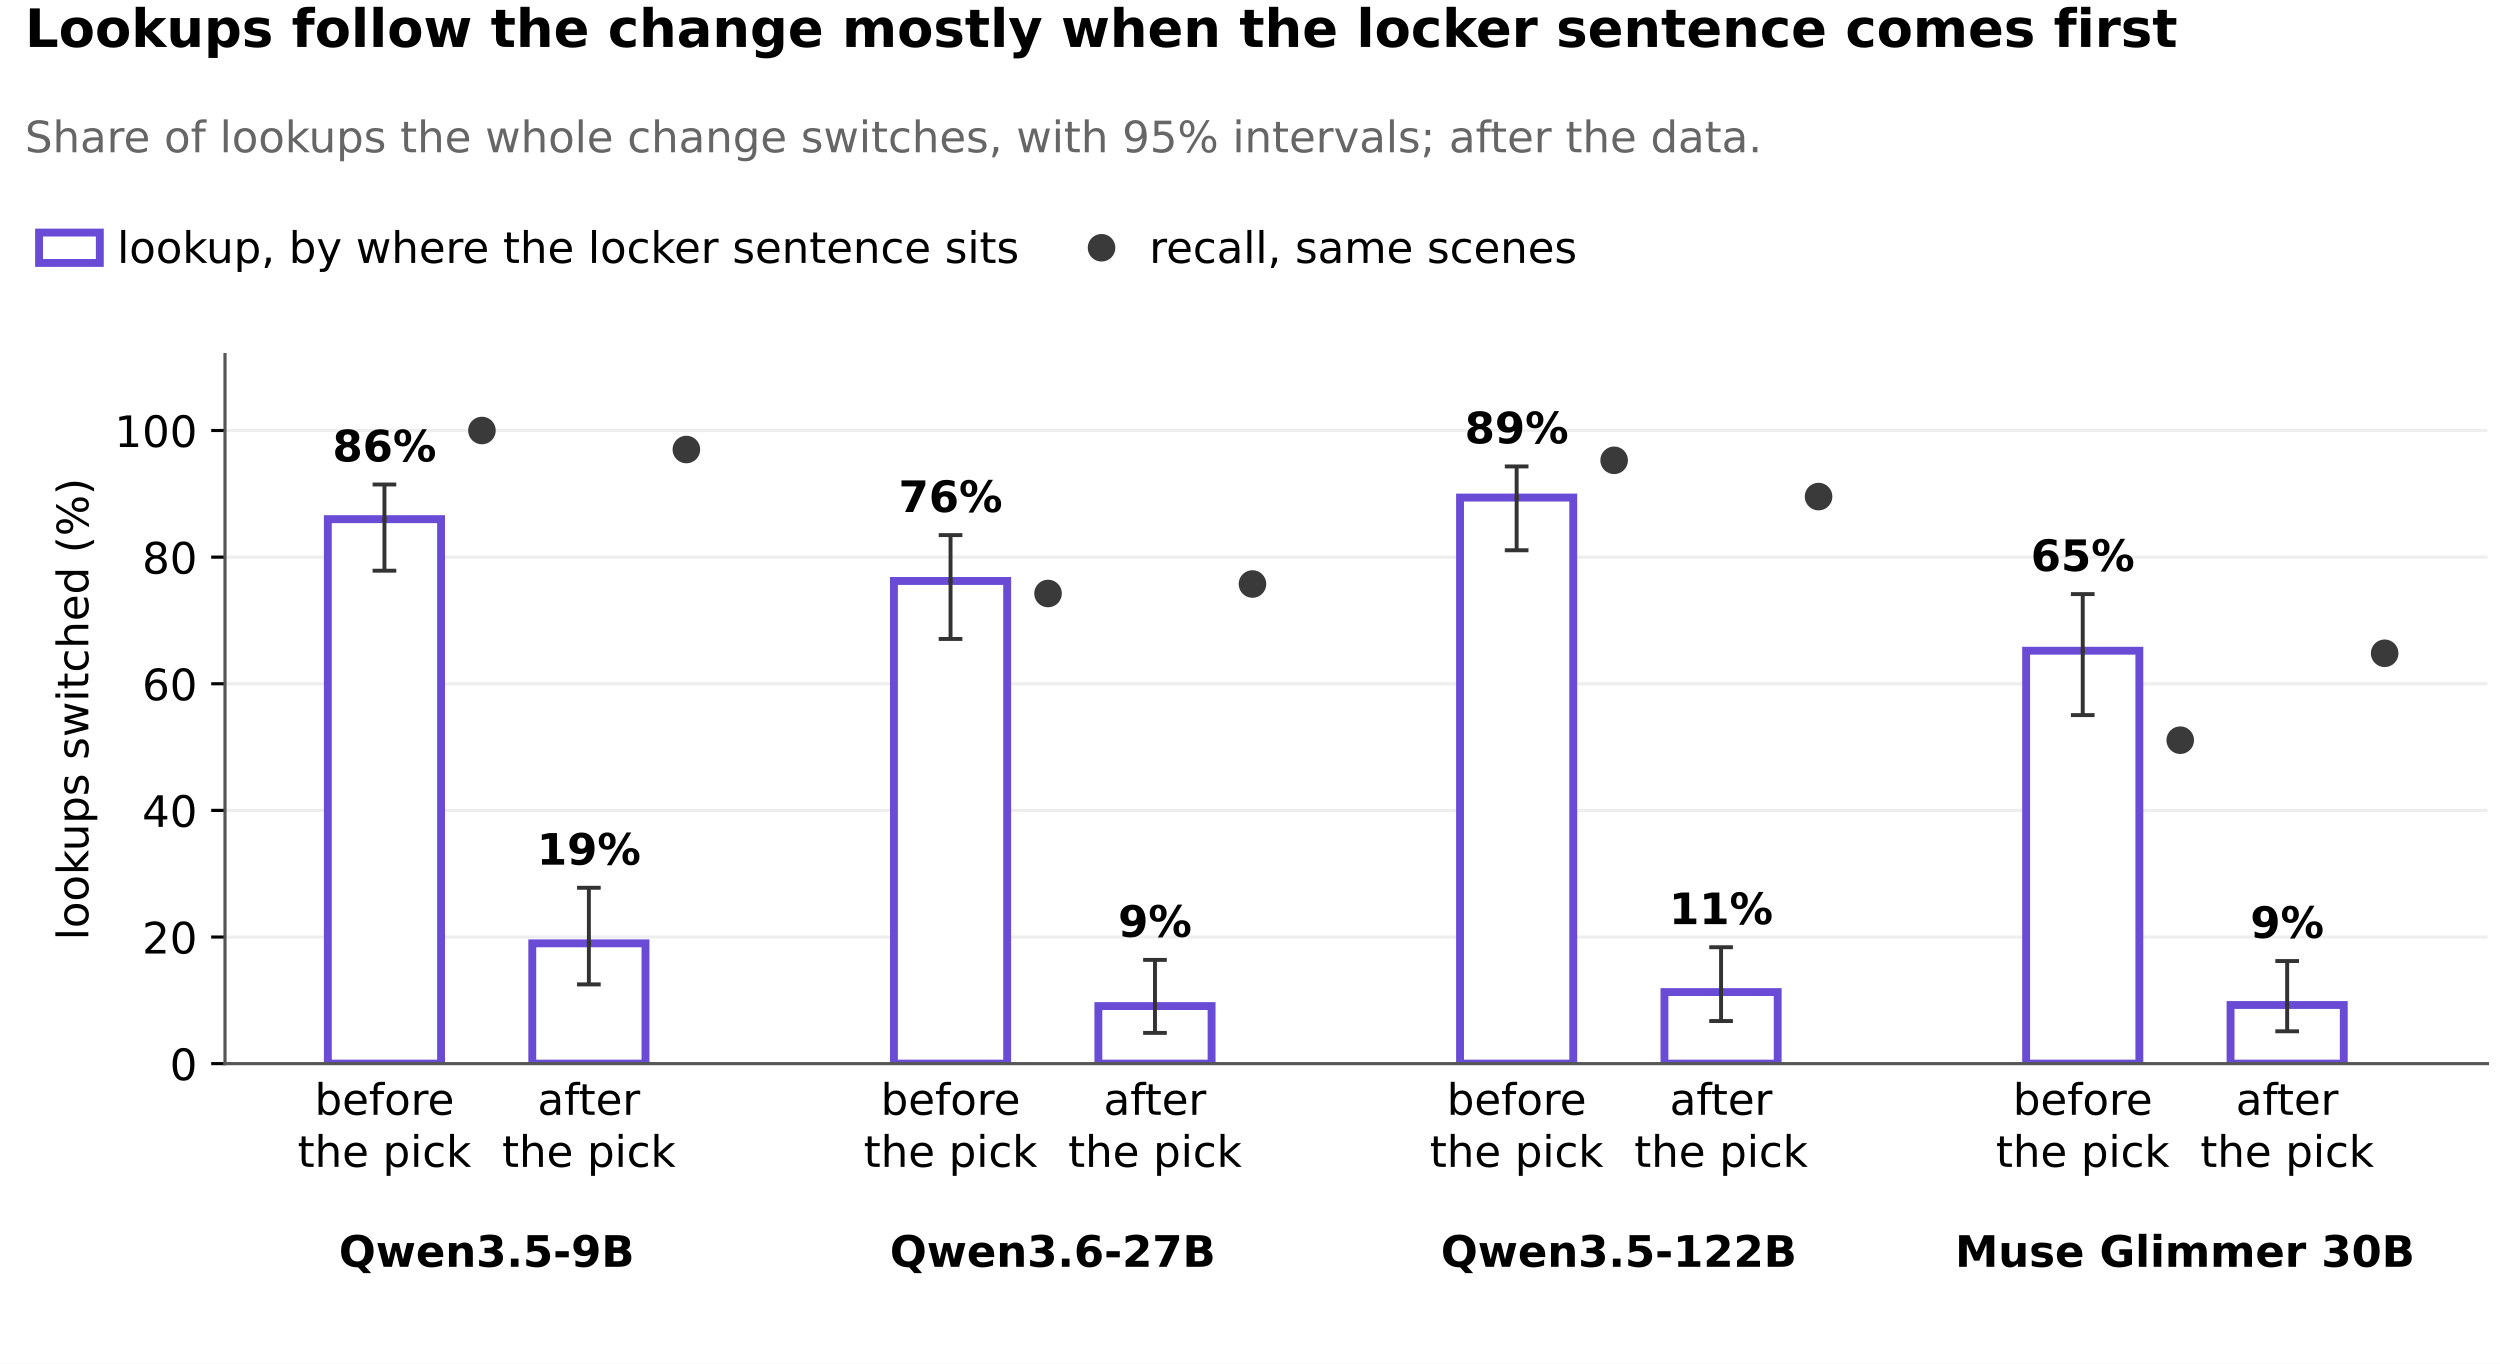
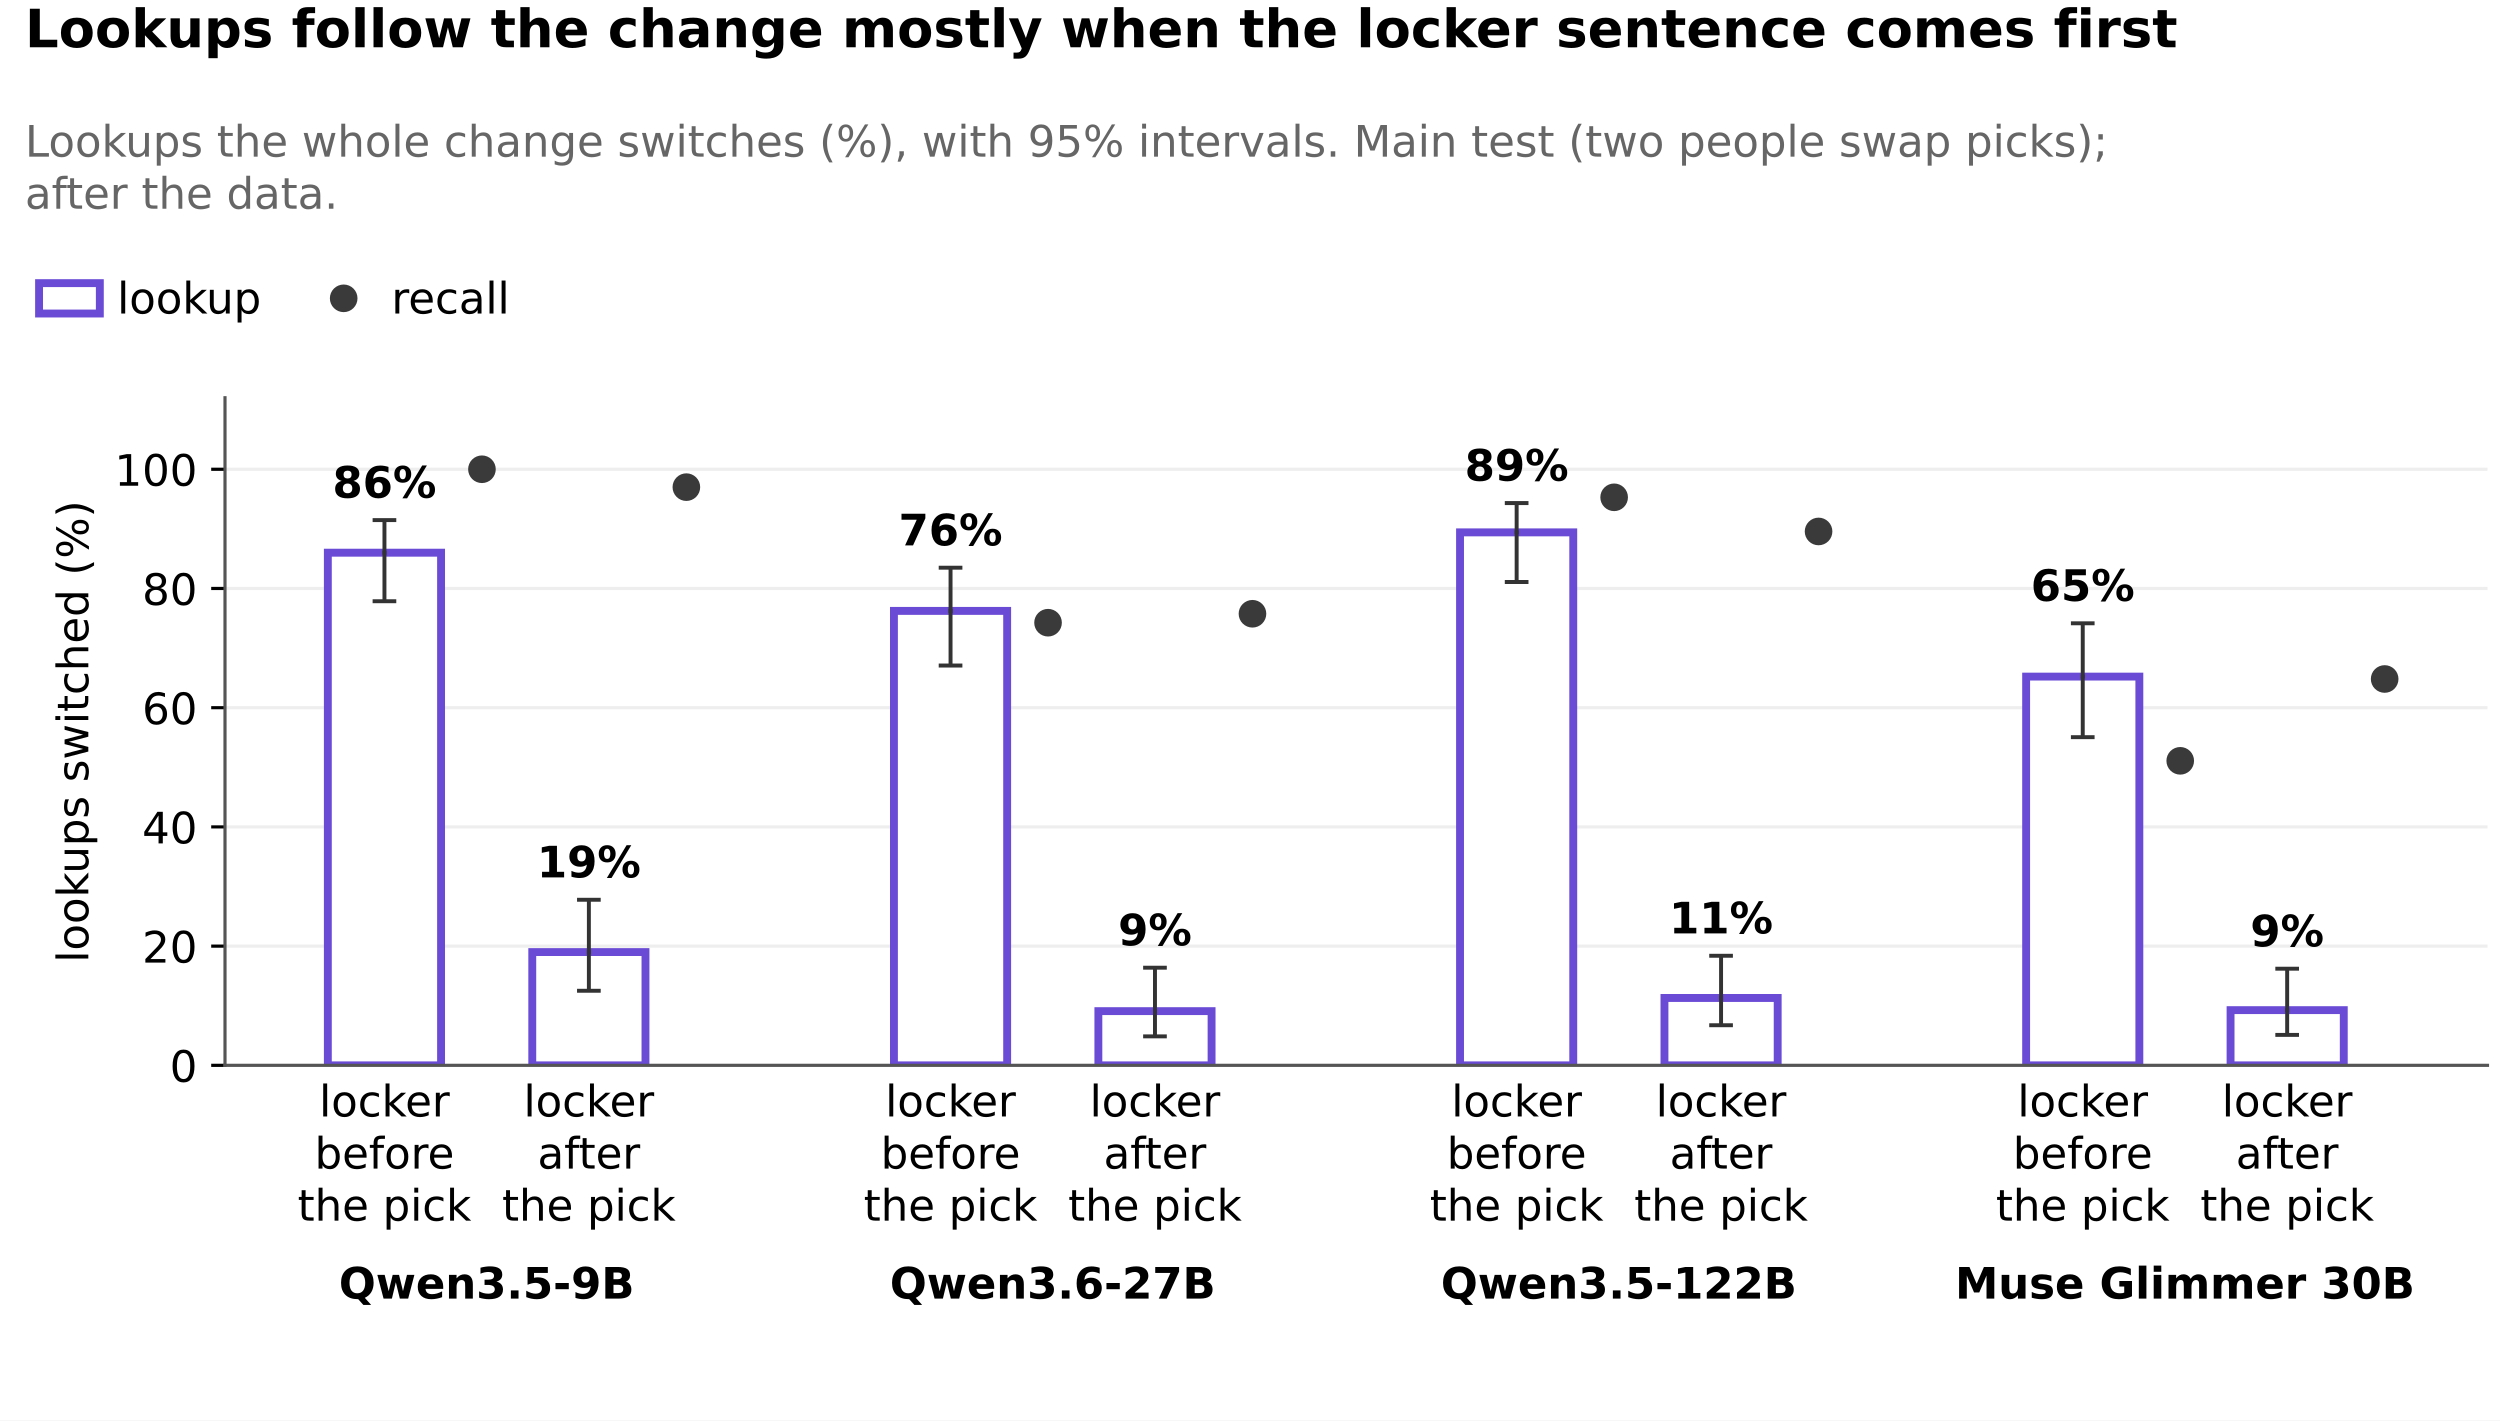
- <svg xmlns="http://www.w3.org/2000/svg" xmlns:xlink="http://www.w3.org/1999/xlink" width="633.6pt" height="345.6pt" viewBox="0 0 633.6 345.6" version="1.1">
+ <svg xmlns="http://www.w3.org/2000/svg" xmlns:xlink="http://www.w3.org/1999/xlink" width="633.6pt" height="360pt" viewBox="0 0 633.6 360" version="1.1">
  <defs>
    <style type="text/css">*{stroke-linejoin: round; stroke-linecap: butt}</style>
  </defs>
  <g id="figure_1">
    <g id="patch_1">
-       <path d="M 0 345.6  L 633.6 345.6  L 633.6 0  L 0 0  z " style="fill: #ffffff" />
+       <path d="M 0 360  L 633.6 360  L 633.6 0  L 0 0  z " style="fill: #ffffff" />
    </g>
    <g id="axes_1">
      <g id="patch_2">
-         <path d="M 57.024 269.568  L 630.432 269.568  L 630.432 89.856  L 57.024 89.856  z " style="fill: #ffffff" />
+         <path d="M 57.024 270  L 630.432 270  L 630.432 100.8  L 57.024 100.8  z " style="fill: #ffffff" />
      </g>
      <g id="matplotlib.axis_1">
        <g id="xtick_1">
          <g id="line2d_1" />
          <g id="text_1">
-             <text style="font-size: 11px; font-family: 'DejaVu Sans'" transform="translate(79.73375 282.5274)">before</text>
-             <text style="font-size: 11px; font-family: 'DejaVu Sans'" transform="translate(75.43258 295.7304)">the pick</text>
+             <text style="font-size: 11px; font-family: 'DejaVu Sans'" transform="translate(80.88359 282.9594)">locker</text>
+             <text style="font-size: 11px; font-family: 'DejaVu Sans'" transform="translate(79.73375 296.1624)">before</text>
+             <text style="font-size: 11px; font-family: 'DejaVu Sans'" transform="translate(75.43258 309.3654)">the pick</text>
          </g>
        </g>
        <g id="xtick_2">
          <g id="line2d_2" />
          <g id="text_2">
-             <text style="font-size: 11px; font-family: 'DejaVu Sans'" transform="translate(136.2325 282.5274)">after</text>
-             <text style="font-size: 11px; font-family: 'DejaVu Sans'" transform="translate(127.2418 295.7304)">the pick</text>
+             <text style="font-size: 11px; font-family: 'DejaVu Sans'" transform="translate(132.6928 282.9594)">locker</text>
+             <text style="font-size: 11px; font-family: 'DejaVu Sans'" transform="translate(136.2325 296.1624)">after</text>
+             <text style="font-size: 11px; font-family: 'DejaVu Sans'" transform="translate(127.2418 309.3654)">the pick</text>
          </g>
        </g>
        <g id="xtick_3">
          <g id="line2d_3" />
          <g id="text_3">
-             <text style="font-size: 11px; font-family: 'DejaVu Sans'" transform="translate(223.2053 282.5274)">before</text>
-             <text style="font-size: 11px; font-family: 'DejaVu Sans'" transform="translate(218.9041 295.7304)">the pick</text>
+             <text style="font-size: 11px; font-family: 'DejaVu Sans'" transform="translate(224.3552 282.9594)">locker</text>
+             <text style="font-size: 11px; font-family: 'DejaVu Sans'" transform="translate(223.2053 296.1624)">before</text>
+             <text style="font-size: 11px; font-family: 'DejaVu Sans'" transform="translate(218.9041 309.3654)">the pick</text>
          </g>
        </g>
        <g id="xtick_4">
          <g id="line2d_4" />
          <g id="text_4">
-             <text style="font-size: 11px; font-family: 'DejaVu Sans'" transform="translate(279.7041 282.5274)">after</text>
-             <text style="font-size: 11px; font-family: 'DejaVu Sans'" transform="translate(270.7133 295.7304)">the pick</text>
+             <text style="font-size: 11px; font-family: 'DejaVu Sans'" transform="translate(276.1643 282.9594)">locker</text>
+             <text style="font-size: 11px; font-family: 'DejaVu Sans'" transform="translate(279.7041 296.1624)">after</text>
+             <text style="font-size: 11px; font-family: 'DejaVu Sans'" transform="translate(270.7133 309.3654)">the pick</text>
          </g>
        </g>
        <g id="xtick_5">
          <g id="line2d_5" />
          <g id="text_5">
-             <text style="font-size: 11px; font-family: 'DejaVu Sans'" transform="translate(366.6769 282.5274)">before</text>
-             <text style="font-size: 11px; font-family: 'DejaVu Sans'" transform="translate(362.3757 295.7304)">the pick</text>
+             <text style="font-size: 11px; font-family: 'DejaVu Sans'" transform="translate(367.8267 282.9594)">locker</text>
+             <text style="font-size: 11px; font-family: 'DejaVu Sans'" transform="translate(366.6769 296.1624)">before</text>
+             <text style="font-size: 11px; font-family: 'DejaVu Sans'" transform="translate(362.3757 309.3654)">the pick</text>
          </g>
        </g>
        <g id="xtick_6">
          <g id="line2d_6" />
          <g id="text_6">
-             <text style="font-size: 11px; font-family: 'DejaVu Sans'" transform="translate(423.1757 282.5274)">after</text>
-             <text style="font-size: 11px; font-family: 'DejaVu Sans'" transform="translate(414.1849 295.7304)">the pick</text>
+             <text style="font-size: 11px; font-family: 'DejaVu Sans'" transform="translate(419.6359 282.9594)">locker</text>
+             <text style="font-size: 11px; font-family: 'DejaVu Sans'" transform="translate(423.1757 296.1624)">after</text>
+             <text style="font-size: 11px; font-family: 'DejaVu Sans'" transform="translate(414.1849 309.3654)">the pick</text>
          </g>
        </g>
        <g id="xtick_7">
          <g id="line2d_7" />
          <g id="text_7">
-             <text style="font-size: 11px; font-family: 'DejaVu Sans'" transform="translate(510.1484 282.5274)">before</text>
-             <text style="font-size: 11px; font-family: 'DejaVu Sans'" transform="translate(505.8473 295.7304)">the pick</text>
+             <text style="font-size: 11px; font-family: 'DejaVu Sans'" transform="translate(511.2983 282.9594)">locker</text>
+             <text style="font-size: 11px; font-family: 'DejaVu Sans'" transform="translate(510.1484 296.1624)">before</text>
+             <text style="font-size: 11px; font-family: 'DejaVu Sans'" transform="translate(505.8473 309.3654)">the pick</text>
          </g>
        </g>
        <g id="xtick_8">
          <g id="line2d_8" />
          <g id="text_8">
-             <text style="font-size: 11px; font-family: 'DejaVu Sans'" transform="translate(566.6472 282.5274)">after</text>
-             <text style="font-size: 11px; font-family: 'DejaVu Sans'" transform="translate(557.6564 295.7304)">the pick</text>
+             <text style="font-size: 11px; font-family: 'DejaVu Sans'" transform="translate(563.1074 282.9594)">locker</text>
+             <text style="font-size: 11px; font-family: 'DejaVu Sans'" transform="translate(566.6472 296.1624)">after</text>
+             <text style="font-size: 11px; font-family: 'DejaVu Sans'" transform="translate(557.6564 309.3654)">the pick</text>
          </g>
        </g>
      </g>
      <g id="matplotlib.axis_2">
        <g id="ytick_1">
          <g id="line2d_9">
-             <path d="M 57.024 269.568  L 630.432 269.568  " clip-path="url(#pf3d47b81f3)" style="fill: none; stroke: #eeeeee; stroke-width: 0.8; stroke-linecap: square" />
+             <path d="M 57.024 270  L 630.432 270  " clip-path="url(#p912d1aa48e)" style="fill: none; stroke: #eeeeee; stroke-width: 0.8; stroke-linecap: square" />
          </g>
          <g id="line2d_10">
            <defs>
-               <path id="m4913adba87" d="M 0 0  L -3.5 0  " style="stroke: #000000; stroke-width: 0.8" />
+               <path id="m419df9e6af" d="M 0 0  L -3.5 0  " style="stroke: #000000; stroke-width: 0.8" />
            </defs>
            <g>
-               <use xlink:href="#m4913adba87" x="57.024" y="269.568" style="stroke: #000000; stroke-width: 0.8" />
+               <use xlink:href="#m419df9e6af" x="57.024" y="270" style="stroke: #000000; stroke-width: 0.8" />
            </g>
          </g>
          <g id="text_9">
-             <text style="font-size: 11px; font-family: 'DejaVu Sans'; text-anchor: end" x="50.024" y="273.747" transform="rotate(-0 50.024 273.7467)">0</text>
+             <text style="font-size: 11px; font-family: 'DejaVu Sans'; text-anchor: end" x="50.024" y="274.179" transform="rotate(-0 50.024 274.1787)">0</text>
          </g>
        </g>
        <g id="ytick_2">
          <g id="line2d_11">
-             <path d="M 57.024 237.477  L 630.432 237.477  " clip-path="url(#pf3d47b81f3)" style="fill: none; stroke: #eeeeee; stroke-width: 0.8; stroke-linecap: square" />
+             <path d="M 57.024 239.786  L 630.432 239.786  " clip-path="url(#p912d1aa48e)" style="fill: none; stroke: #eeeeee; stroke-width: 0.8; stroke-linecap: square" />
          </g>
          <g id="line2d_12">
            <g>
-               <use xlink:href="#m4913adba87" x="57.024" y="237.477" style="stroke: #000000; stroke-width: 0.8" />
+               <use xlink:href="#m419df9e6af" x="57.024" y="239.786" style="stroke: #000000; stroke-width: 0.8" />
            </g>
          </g>
          <g id="text_10">
-             <text style="font-size: 11px; font-family: 'DejaVu Sans'; text-anchor: end" x="50.024" y="241.655" transform="rotate(-0 50.024 241.6553)">20</text>
+             <text style="font-size: 11px; font-family: 'DejaVu Sans'; text-anchor: end" x="50.024" y="243.964" transform="rotate(-0 50.024 243.9644)">20</text>
          </g>
        </g>
        <g id="ytick_3">
          <g id="line2d_13">
-             <path d="M 57.024 205.385  L 630.432 205.385  " clip-path="url(#pf3d47b81f3)" style="fill: none; stroke: #eeeeee; stroke-width: 0.8; stroke-linecap: square" />
+             <path d="M 57.024 209.571  L 630.432 209.571  " clip-path="url(#p912d1aa48e)" style="fill: none; stroke: #eeeeee; stroke-width: 0.8; stroke-linecap: square" />
          </g>
          <g id="line2d_14">
            <g>
-               <use xlink:href="#m4913adba87" x="57.024" y="205.385" style="stroke: #000000; stroke-width: 0.8" />
+               <use xlink:href="#m419df9e6af" x="57.024" y="209.571" style="stroke: #000000; stroke-width: 0.8" />
            </g>
          </g>
          <g id="text_11">
-             <text style="font-size: 11px; font-family: 'DejaVu Sans'; text-anchor: end" x="50.024" y="209.564" transform="rotate(-0 50.024 209.5639)">40</text>
+             <text style="font-size: 11px; font-family: 'DejaVu Sans'; text-anchor: end" x="50.024" y="213.75" transform="rotate(-0 50.024 213.7501)">40</text>
          </g>
        </g>
        <g id="ytick_4">
          <g id="line2d_15">
-             <path d="M 57.024 173.294  L 630.432 173.294  " clip-path="url(#pf3d47b81f3)" style="fill: none; stroke: #eeeeee; stroke-width: 0.8; stroke-linecap: square" />
+             <path d="M 57.024 179.357  L 630.432 179.357  " clip-path="url(#p912d1aa48e)" style="fill: none; stroke: #eeeeee; stroke-width: 0.8; stroke-linecap: square" />
          </g>
          <g id="line2d_16">
            <g>
-               <use xlink:href="#m4913adba87" x="57.024" y="173.294" style="stroke: #000000; stroke-width: 0.8" />
+               <use xlink:href="#m419df9e6af" x="57.024" y="179.357" style="stroke: #000000; stroke-width: 0.8" />
            </g>
          </g>
          <g id="text_12">
-             <text style="font-size: 11px; font-family: 'DejaVu Sans'; text-anchor: end" x="50.024" y="177.472" transform="rotate(-0 50.024 177.4724)">60</text>
+             <text style="font-size: 11px; font-family: 'DejaVu Sans'; text-anchor: end" x="50.024" y="183.536" transform="rotate(-0 50.024 183.5359)">60</text>
          </g>
        </g>
        <g id="ytick_5">
          <g id="line2d_17">
-             <path d="M 57.024 141.202  L 630.432 141.202  " clip-path="url(#pf3d47b81f3)" style="fill: none; stroke: #eeeeee; stroke-width: 0.8; stroke-linecap: square" />
+             <path d="M 57.024 149.143  L 630.432 149.143  " clip-path="url(#p912d1aa48e)" style="fill: none; stroke: #eeeeee; stroke-width: 0.8; stroke-linecap: square" />
          </g>
          <g id="line2d_18">
            <g>
-               <use xlink:href="#m4913adba87" x="57.024" y="141.202" style="stroke: #000000; stroke-width: 0.8" />
+               <use xlink:href="#m419df9e6af" x="57.024" y="149.143" style="stroke: #000000; stroke-width: 0.8" />
            </g>
          </g>
          <g id="text_13">
-             <text style="font-size: 11px; font-family: 'DejaVu Sans'; text-anchor: end" x="50.024" y="145.381" transform="rotate(-0 50.024 145.381)">80</text>
+             <text style="font-size: 11px; font-family: 'DejaVu Sans'; text-anchor: end" x="50.024" y="153.322" transform="rotate(-0 50.024 153.3216)">80</text>
          </g>
        </g>
        <g id="ytick_6">
          <g id="line2d_19">
-             <path d="M 57.024 109.111  L 630.432 109.111  " clip-path="url(#pf3d47b81f3)" style="fill: none; stroke: #eeeeee; stroke-width: 0.8; stroke-linecap: square" />
+             <path d="M 57.024 118.929  L 630.432 118.929  " clip-path="url(#p912d1aa48e)" style="fill: none; stroke: #eeeeee; stroke-width: 0.8; stroke-linecap: square" />
          </g>
          <g id="line2d_20">
            <g>
-               <use xlink:href="#m4913adba87" x="57.024" y="109.111" style="stroke: #000000; stroke-width: 0.8" />
+               <use xlink:href="#m419df9e6af" x="57.024" y="118.929" style="stroke: #000000; stroke-width: 0.8" />
            </g>
          </g>
          <g id="text_14">
-             <text style="font-size: 11px; font-family: 'DejaVu Sans'; text-anchor: end" x="50.024" y="113.29" transform="rotate(-0 50.024 113.2896)">100</text>
+             <text style="font-size: 11px; font-family: 'DejaVu Sans'; text-anchor: end" x="50.024" y="123.107" transform="rotate(-0 50.024 123.1073)">100</text>
          </g>
        </g>
        <g id="text_15">
-           <text style="font-size: 11px; font-family: 'DejaVu Sans'; text-anchor: middle" x="22.385" y="179.712" transform="rotate(-90 22.38517 179.712)">lookups switched (%)</text>
+           <text style="font-size: 11px; font-family: 'DejaVu Sans'; text-anchor: middle" x="22.385" y="185.4" transform="rotate(-90 22.38517 185.4)">lookups switched (%)</text>
        </g>
      </g>
      <g id="patch_3">
-         <path d="M 83.088 269.568  L 111.782 269.568  L 111.782 131.575  L 83.088 131.575  z " clip-path="url(#pf3d47b81f3)" style="fill: #ffffff; stroke: #6a4bd6; stroke-width: 2; stroke-linejoin: miter" />
+         <path d="M 83.088 270  L 111.782 270  L 111.782 140.079  L 83.088 140.079  z " clip-path="url(#p912d1aa48e)" style="fill: #ffffff; stroke: #6a4bd6; stroke-width: 2; stroke-linejoin: miter" />
      </g>
      <g id="patch_4">
-         <path d="M 134.897 269.568  L 163.591 269.568  L 163.591 239.081  L 134.897 239.081  z " clip-path="url(#pf3d47b81f3)" style="fill: #ffffff; stroke: #6a4bd6; stroke-width: 2; stroke-linejoin: miter" />
+         <path d="M 134.897 270  L 163.591 270  L 163.591 241.296  L 134.897 241.296  z " clip-path="url(#p912d1aa48e)" style="fill: #ffffff; stroke: #6a4bd6; stroke-width: 2; stroke-linejoin: miter" />
      </g>
      <g id="patch_5">
-         <path d="M 226.56 269.568  L 255.254 269.568  L 255.254 147.239  L 226.56 147.239  z " clip-path="url(#pf3d47b81f3)" style="fill: #ffffff; stroke: #6a4bd6; stroke-width: 2; stroke-linejoin: miter" />
+         <path d="M 226.56 270  L 255.254 270  L 255.254 154.827  L 226.56 154.827  z " clip-path="url(#p912d1aa48e)" style="fill: #ffffff; stroke: #6a4bd6; stroke-width: 2; stroke-linejoin: miter" />
      </g>
      <g id="patch_6">
-         <path d="M 278.369 269.568  L 307.063 269.568  L 307.063 254.981  L 278.369 254.981  z " clip-path="url(#pf3d47b81f3)" style="fill: #ffffff; stroke: #6a4bd6; stroke-width: 2; stroke-linejoin: miter" />
+         <path d="M 278.369 270  L 307.063 270  L 307.063 256.266  L 278.369 256.266  z " clip-path="url(#p912d1aa48e)" style="fill: #ffffff; stroke: #6a4bd6; stroke-width: 2; stroke-linejoin: miter" />
      </g>
      <g id="patch_7">
-         <path d="M 370.031 269.568  L 398.725 269.568  L 398.725 126.1  L 370.031 126.1  z " clip-path="url(#pf3d47b81f3)" style="fill: #ffffff; stroke: #6a4bd6; stroke-width: 2; stroke-linejoin: miter" />
+         <path d="M 370.031 270  L 398.725 270  L 398.725 134.924  L 370.031 134.924  z " clip-path="url(#p912d1aa48e)" style="fill: #ffffff; stroke: #6a4bd6; stroke-width: 2; stroke-linejoin: miter" />
      </g>
      <g id="patch_8">
-         <path d="M 421.84 269.568  L 450.535 269.568  L 450.535 251.429  L 421.84 251.429  z " clip-path="url(#pf3d47b81f3)" style="fill: #ffffff; stroke: #6a4bd6; stroke-width: 2; stroke-linejoin: miter" />
+         <path d="M 421.84 270  L 450.535 270  L 450.535 252.922  L 421.84 252.922  z " clip-path="url(#p912d1aa48e)" style="fill: #ffffff; stroke: #6a4bd6; stroke-width: 2; stroke-linejoin: miter" />
      </g>
      <g id="patch_9">
-         <path d="M 513.503 269.568  L 542.197 269.568  L 542.197 164.922  L 513.503 164.922  z " clip-path="url(#pf3d47b81f3)" style="fill: #ffffff; stroke: #6a4bd6; stroke-width: 2; stroke-linejoin: miter" />
+         <path d="M 513.503 270  L 542.197 270  L 542.197 171.475  L 513.503 171.475  z " clip-path="url(#p912d1aa48e)" style="fill: #ffffff; stroke: #6a4bd6; stroke-width: 2; stroke-linejoin: miter" />
      </g>
      <g id="patch_10">
-         <path d="M 565.312 269.568  L 594.006 269.568  L 594.006 254.711  L 565.312 254.711  z " clip-path="url(#pf3d47b81f3)" style="fill: #ffffff; stroke: #6a4bd6; stroke-width: 2; stroke-linejoin: miter" />
+         <path d="M 565.312 270  L 594.006 270  L 594.006 256.012  L 565.312 256.012  z " clip-path="url(#p912d1aa48e)" style="fill: #ffffff; stroke: #6a4bd6; stroke-width: 2; stroke-linejoin: miter" />
      </g>
      <g id="LineCollection_1">
-         <path d="M 97.435 144.632  L 97.435 122.792  " clip-path="url(#pf3d47b81f3)" style="fill: none; stroke: #333333" />
+         <path d="M 97.435 152.372  L 97.435 131.809  " clip-path="url(#p912d1aa48e)" style="fill: none; stroke: #333333" />
      </g>
      <g id="line2d_21">
        <defs>
-           <path id="mcf6a594d2d" d="M 3 0  L -3 -0  " style="stroke: #333333" />
+           <path id="mee97166178" d="M 3 0  L -3 -0  " style="stroke: #333333" />
        </defs>
-         <g clip-path="url(#pf3d47b81f3)">
-           <use xlink:href="#mcf6a594d2d" x="97.435" y="144.632" style="fill: #333333; stroke: #333333" />
+         <g clip-path="url(#p912d1aa48e)">
+           <use xlink:href="#mee97166178" x="97.435" y="152.372" style="fill: #333333; stroke: #333333" />
        </g>
      </g>
      <g id="line2d_22">
-         <g clip-path="url(#pf3d47b81f3)">
-           <use xlink:href="#mcf6a594d2d" x="97.435" y="122.792" style="fill: #333333; stroke: #333333" />
+         <g clip-path="url(#p912d1aa48e)">
+           <use xlink:href="#mee97166178" x="97.435" y="131.809" style="fill: #333333; stroke: #333333" />
        </g>
      </g>
      <g id="LineCollection_2">
-         <path d="M 149.244 249.487  L 149.244 224.995  " clip-path="url(#pf3d47b81f3)" style="fill: none; stroke: #333333" />
+         <path d="M 149.244 251.094  L 149.244 228.034  " clip-path="url(#p912d1aa48e)" style="fill: none; stroke: #333333" />
      </g>
      <g id="line2d_23">
-         <g clip-path="url(#pf3d47b81f3)">
-           <use xlink:href="#mcf6a594d2d" x="149.244" y="249.487" style="fill: #333333; stroke: #333333" />
+         <g clip-path="url(#p912d1aa48e)">
+           <use xlink:href="#mee97166178" x="149.244" y="251.094" style="fill: #333333; stroke: #333333" />
        </g>
      </g>
      <g id="line2d_24">
-         <g clip-path="url(#pf3d47b81f3)">
-           <use xlink:href="#mcf6a594d2d" x="149.244" y="224.995" style="fill: #333333; stroke: #333333" />
+         <g clip-path="url(#p912d1aa48e)">
+           <use xlink:href="#mee97166178" x="149.244" y="228.034" style="fill: #333333; stroke: #333333" />
        </g>
      </g>
      <g id="LineCollection_3">
-         <path d="M 240.907 161.946  L 240.907 135.618  " clip-path="url(#pf3d47b81f3)" style="fill: none; stroke: #333333" />
+         <path d="M 240.907 168.673  L 240.907 143.885  " clip-path="url(#p912d1aa48e)" style="fill: none; stroke: #333333" />
      </g>
      <g id="line2d_25">
-         <g clip-path="url(#pf3d47b81f3)">
-           <use xlink:href="#mcf6a594d2d" x="240.907" y="161.946" style="fill: #333333; stroke: #333333" />
+         <g clip-path="url(#p912d1aa48e)">
+           <use xlink:href="#mee97166178" x="240.907" y="168.673" style="fill: #333333; stroke: #333333" />
        </g>
      </g>
      <g id="line2d_26">
-         <g clip-path="url(#pf3d47b81f3)">
-           <use xlink:href="#mcf6a594d2d" x="240.907" y="135.618" style="fill: #333333; stroke: #333333" />
+         <g clip-path="url(#p912d1aa48e)">
+           <use xlink:href="#mee97166178" x="240.907" y="143.885" style="fill: #333333; stroke: #333333" />
        </g>
      </g>
      <g id="LineCollection_4">
-         <path d="M 292.716 261.775  L 292.716 243.283  " clip-path="url(#pf3d47b81f3)" style="fill: none; stroke: #333333" />
+         <path d="M 292.716 262.663  L 292.716 245.252  " clip-path="url(#p912d1aa48e)" style="fill: none; stroke: #333333" />
      </g>
      <g id="line2d_27">
-         <g clip-path="url(#pf3d47b81f3)">
-           <use xlink:href="#mcf6a594d2d" x="292.716" y="261.775" style="fill: #333333; stroke: #333333" />
+         <g clip-path="url(#p912d1aa48e)">
+           <use xlink:href="#mee97166178" x="292.716" y="262.663" style="fill: #333333; stroke: #333333" />
        </g>
      </g>
      <g id="line2d_28">
-         <g clip-path="url(#pf3d47b81f3)">
-           <use xlink:href="#mcf6a594d2d" x="292.716" y="243.283" style="fill: #333333; stroke: #333333" />
+         <g clip-path="url(#p912d1aa48e)">
+           <use xlink:href="#mee97166178" x="292.716" y="245.252" style="fill: #333333; stroke: #333333" />
        </g>
      </g>
      <g id="LineCollection_5">
-         <path d="M 384.378 139.459  L 384.378 118.211  " clip-path="url(#pf3d47b81f3)" style="fill: none; stroke: #333333" />
+         <path d="M 384.378 147.502  L 384.378 127.496  " clip-path="url(#p912d1aa48e)" style="fill: none; stroke: #333333" />
      </g>
      <g id="line2d_29">
-         <g clip-path="url(#pf3d47b81f3)">
-           <use xlink:href="#mcf6a594d2d" x="384.378" y="139.459" style="fill: #333333; stroke: #333333" />
+         <g clip-path="url(#p912d1aa48e)">
+           <use xlink:href="#mee97166178" x="384.378" y="147.502" style="fill: #333333; stroke: #333333" />
        </g>
      </g>
      <g id="line2d_30">
-         <g clip-path="url(#pf3d47b81f3)">
-           <use xlink:href="#mcf6a594d2d" x="384.378" y="118.211" style="fill: #333333; stroke: #333333" />
+         <g clip-path="url(#p912d1aa48e)">
+           <use xlink:href="#mee97166178" x="384.378" y="127.496" style="fill: #333333; stroke: #333333" />
        </g>
      </g>
      <g id="LineCollection_6">
-         <path d="M 436.187 258.775  L 436.187 240.069  " clip-path="url(#pf3d47b81f3)" style="fill: none; stroke: #333333" />
+         <path d="M 436.187 259.838  L 436.187 242.227  " clip-path="url(#p912d1aa48e)" style="fill: none; stroke: #333333" />
      </g>
      <g id="line2d_31">
-         <g clip-path="url(#pf3d47b81f3)">
-           <use xlink:href="#mcf6a594d2d" x="436.187" y="258.775" style="fill: #333333; stroke: #333333" />
+         <g clip-path="url(#p912d1aa48e)">
+           <use xlink:href="#mee97166178" x="436.187" y="259.838" style="fill: #333333; stroke: #333333" />
        </g>
      </g>
      <g id="line2d_32">
-         <g clip-path="url(#pf3d47b81f3)">
-           <use xlink:href="#mcf6a594d2d" x="436.187" y="240.069" style="fill: #333333; stroke: #333333" />
+         <g clip-path="url(#p912d1aa48e)">
+           <use xlink:href="#mee97166178" x="436.187" y="242.227" style="fill: #333333; stroke: #333333" />
        </g>
      </g>
      <g id="LineCollection_7">
-         <path d="M 527.85 181.232  L 527.85 150.569  " clip-path="url(#pf3d47b81f3)" style="fill: none; stroke: #333333" />
+         <path d="M 527.85 186.831  L 527.85 157.962  " clip-path="url(#p912d1aa48e)" style="fill: none; stroke: #333333" />
      </g>
      <g id="line2d_33">
-         <g clip-path="url(#pf3d47b81f3)">
-           <use xlink:href="#mcf6a594d2d" x="527.85" y="181.232" style="fill: #333333; stroke: #333333" />
+         <g clip-path="url(#p912d1aa48e)">
+           <use xlink:href="#mee97166178" x="527.85" y="186.831" style="fill: #333333; stroke: #333333" />
        </g>
      </g>
      <g id="line2d_34">
-         <g clip-path="url(#pf3d47b81f3)">
-           <use xlink:href="#mcf6a594d2d" x="527.85" y="150.569" style="fill: #333333; stroke: #333333" />
+         <g clip-path="url(#p912d1aa48e)">
+           <use xlink:href="#mee97166178" x="527.85" y="157.962" style="fill: #333333; stroke: #333333" />
        </g>
      </g>
      <g id="LineCollection_8">
-         <path d="M 579.659 261.373  L 579.659 243.558  " clip-path="url(#pf3d47b81f3)" style="fill: none; stroke: #333333" />
+         <path d="M 579.659 262.284  L 579.659 245.511  " clip-path="url(#p912d1aa48e)" style="fill: none; stroke: #333333" />
      </g>
      <g id="line2d_35">
-         <g clip-path="url(#pf3d47b81f3)">
-           <use xlink:href="#mcf6a594d2d" x="579.659" y="261.373" style="fill: #333333; stroke: #333333" />
+         <g clip-path="url(#p912d1aa48e)">
+           <use xlink:href="#mee97166178" x="579.659" y="262.284" style="fill: #333333; stroke: #333333" />
        </g>
      </g>
      <g id="line2d_36">
-         <g clip-path="url(#pf3d47b81f3)">
-           <use xlink:href="#mcf6a594d2d" x="579.659" y="243.558" style="fill: #333333; stroke: #333333" />
+         <g clip-path="url(#p912d1aa48e)">
+           <use xlink:href="#mee97166178" x="579.659" y="245.511" style="fill: #333333; stroke: #333333" />
        </g>
      </g>
      <g id="line2d_37">
-         <path d="M 97.435 131.575  " clip-path="url(#pf3d47b81f3)" style="fill: none; stroke: #333333; stroke-linecap: square" />
+         <path d="M 97.435 140.079  " clip-path="url(#p912d1aa48e)" style="fill: none; stroke: #333333; stroke-linecap: square" />
      </g>
      <g id="line2d_38">
-         <path d="M 149.244 239.081  " clip-path="url(#pf3d47b81f3)" style="fill: none; stroke: #333333; stroke-linecap: square" />
+         <path d="M 149.244 241.296  " clip-path="url(#p912d1aa48e)" style="fill: none; stroke: #333333; stroke-linecap: square" />
      </g>
      <g id="line2d_39">
-         <path d="M 240.907 147.239  " clip-path="url(#pf3d47b81f3)" style="fill: none; stroke: #333333; stroke-linecap: square" />
+         <path d="M 240.907 154.827  " clip-path="url(#p912d1aa48e)" style="fill: none; stroke: #333333; stroke-linecap: square" />
      </g>
      <g id="line2d_40">
-         <path d="M 292.716 254.981  " clip-path="url(#pf3d47b81f3)" style="fill: none; stroke: #333333; stroke-linecap: square" />
+         <path d="M 292.716 256.266  " clip-path="url(#p912d1aa48e)" style="fill: none; stroke: #333333; stroke-linecap: square" />
      </g>
      <g id="line2d_41">
-         <path d="M 384.378 126.1  " clip-path="url(#pf3d47b81f3)" style="fill: none; stroke: #333333; stroke-linecap: square" />
+         <path d="M 384.378 134.924  " clip-path="url(#p912d1aa48e)" style="fill: none; stroke: #333333; stroke-linecap: square" />
      </g>
      <g id="line2d_42">
-         <path d="M 436.187 251.429  " clip-path="url(#pf3d47b81f3)" style="fill: none; stroke: #333333; stroke-linecap: square" />
+         <path d="M 436.187 252.922  " clip-path="url(#p912d1aa48e)" style="fill: none; stroke: #333333; stroke-linecap: square" />
      </g>
      <g id="line2d_43">
-         <path d="M 527.85 164.922  " clip-path="url(#pf3d47b81f3)" style="fill: none; stroke: #333333; stroke-linecap: square" />
+         <path d="M 527.85 171.475  " clip-path="url(#p912d1aa48e)" style="fill: none; stroke: #333333; stroke-linecap: square" />
      </g>
      <g id="line2d_44">
-         <path d="M 579.659 254.711  " clip-path="url(#pf3d47b81f3)" style="fill: none; stroke: #333333; stroke-linecap: square" />
+         <path d="M 579.659 256.012  " clip-path="url(#p912d1aa48e)" style="fill: none; stroke: #333333; stroke-linecap: square" />
      </g>
      <g id="patch_11">
-         <path d="M 57.024 269.568  L 57.024 89.856  " style="fill: none; stroke: #555555; stroke-width: 0.8; stroke-linejoin: miter; stroke-linecap: square" />
+         <path d="M 57.024 270  L 57.024 100.8  " style="fill: none; stroke: #555555; stroke-width: 0.8; stroke-linejoin: miter; stroke-linecap: square" />
      </g>
      <g id="patch_12">
-         <path d="M 57.024 269.568  L 630.432 269.568  " style="fill: none; stroke: #555555; stroke-width: 0.8; stroke-linejoin: miter; stroke-linecap: square" />
+         <path d="M 57.024 270  L 630.432 270  " style="fill: none; stroke: #555555; stroke-width: 0.8; stroke-linejoin: miter; stroke-linecap: square" />
      </g>
      <g id="text_16">
-         <text style="font-weight: 700; font-size: 11px; font-family: 'DejaVu Sans'; text-anchor: middle" x="97.435" y="116.94" transform="rotate(-0 97.43516 116.9401)">86%</text>
+         <text style="font-weight: 700; font-size: 11px; font-family: 'DejaVu Sans'; text-anchor: middle" x="97.435" y="126.145" transform="rotate(-0 97.43516 126.1453)">86%</text>
      </g>
      <g id="line2d_45">
        <defs>
-           <path id="me1b532c124" d="M 0 3  C 0.796 3 1.559 2.684 2.121 2.121  C 2.684 1.559 3 0.796 3 0  C 3 -0.796 2.684 -1.559 2.121 -2.121  C 1.559 -2.684 0.796 -3 0 -3  C -0.796 -3 -1.559 -2.684 -2.121 -2.121  C -2.684 -1.559 -3 -0.796 -3 0  C -3 0.796 -2.684 1.559 -2.121 2.121  C -1.559 2.684 -0.796 3 0 3  z " style="stroke: #3a3a3a" />
+           <path id="m2e8ccf7088" d="M 0 3  C 0.796 3 1.559 2.684 2.121 2.121  C 2.684 1.559 3 0.796 3 0  C 3 -0.796 2.684 -1.559 2.121 -2.121  C 1.559 -2.684 0.796 -3 0 -3  C -0.796 -3 -1.559 -2.684 -2.121 -2.121  C -2.684 -1.559 -3 -0.796 -3 0  C -3 0.796 -2.684 1.559 -2.121 2.121  C -1.559 2.684 -0.796 3 0 3  z " style="stroke: #3a3a3a" />
        </defs>
-         <g clip-path="url(#pf3d47b81f3)">
-           <use xlink:href="#me1b532c124" x="122.144" y="109.111" style="fill: #3a3a3a; stroke: #3a3a3a" />
+         <g clip-path="url(#p912d1aa48e)">
+           <use xlink:href="#m2e8ccf7088" x="122.144" y="118.929" style="fill: #3a3a3a; stroke: #3a3a3a" />
        </g>
      </g>
      <g id="text_17">
-         <text style="font-weight: 700; font-size: 11px; font-family: 'DejaVu Sans'; text-anchor: middle" x="149.244" y="219.143" transform="rotate(-0 149.2443 219.1429)">19%</text>
+         <text style="font-weight: 700; font-size: 11px; font-family: 'DejaVu Sans'; text-anchor: middle" x="149.244" y="222.37" transform="rotate(-0 149.2443 222.3698)">19%</text>
      </g>
      <g id="line2d_46">
-         <g clip-path="url(#pf3d47b81f3)">
-           <use xlink:href="#me1b532c124" x="173.953" y="113.925" style="fill: #3a3a3a; stroke: #3a3a3a" />
+         <g clip-path="url(#p912d1aa48e)">
+           <use xlink:href="#m2e8ccf7088" x="173.953" y="123.461" style="fill: #3a3a3a; stroke: #3a3a3a" />
        </g>
      </g>
      <g id="text_18">
-         <text style="font-weight: 700; font-size: 11px; font-family: 'DejaVu Sans'; text-anchor: middle" x="123.34" y="321.056" transform="rotate(-0 123.3397 321.0563)">Qwen3.5-9B</text>
+         <text style="font-weight: 700; font-size: 11px; font-family: 'DejaVu Sans'; text-anchor: middle" x="123.34" y="329.117" transform="rotate(-0 123.3397 329.1174)">Qwen3.5-9B</text>
      </g>
      <g id="text_19">
-         <text style="font-weight: 700; font-size: 11px; font-family: 'DejaVu Sans'; text-anchor: middle" x="240.907" y="129.766" transform="rotate(-0 240.9067 129.7664)">76%</text>
+         <text style="font-weight: 700; font-size: 11px; font-family: 'DejaVu Sans'; text-anchor: middle" x="240.907" y="138.221" transform="rotate(-0 240.9067 138.2213)">76%</text>
      </g>
      <g id="line2d_47">
-         <g clip-path="url(#pf3d47b81f3)">
-           <use xlink:href="#me1b532c124" x="265.616" y="150.417" style="fill: #3a3a3a; stroke: #3a3a3a" />
+         <g clip-path="url(#p912d1aa48e)">
+           <use xlink:href="#m2e8ccf7088" x="265.616" y="157.818" style="fill: #3a3a3a; stroke: #3a3a3a" />
        </g>
      </g>
      <g id="text_20">
-         <text style="font-weight: 700; font-size: 11px; font-family: 'DejaVu Sans'; text-anchor: middle" x="292.716" y="237.431" transform="rotate(-0 292.7159 237.4309)">9%</text>
+         <text style="font-weight: 700; font-size: 11px; font-family: 'DejaVu Sans'; text-anchor: middle" x="292.716" y="239.588" transform="rotate(-0 292.7159 239.5881)">9%</text>
      </g>
      <g id="line2d_48">
-         <g clip-path="url(#pf3d47b81f3)">
-           <use xlink:href="#me1b532c124" x="317.425" y="148.01" style="fill: #3a3a3a; stroke: #3a3a3a" />
+         <g clip-path="url(#p912d1aa48e)">
+           <use xlink:href="#m2e8ccf7088" x="317.425" y="155.552" style="fill: #3a3a3a; stroke: #3a3a3a" />
        </g>
      </g>
      <g id="text_21">
-         <text style="font-weight: 700; font-size: 11px; font-family: 'DejaVu Sans'; text-anchor: middle" x="266.811" y="321.056" transform="rotate(-0 266.8113 321.0563)">Qwen3.6-27B</text>
+         <text style="font-weight: 700; font-size: 11px; font-family: 'DejaVu Sans'; text-anchor: middle" x="266.811" y="329.117" transform="rotate(-0 266.8113 329.1174)">Qwen3.6-27B</text>
      </g>
      <g id="text_22">
-         <text style="font-weight: 700; font-size: 11px; font-family: 'DejaVu Sans'; text-anchor: middle" x="384.378" y="112.359" transform="rotate(-0 384.3783 112.3589)">89%</text>
+         <text style="font-weight: 700; font-size: 11px; font-family: 'DejaVu Sans'; text-anchor: middle" x="384.378" y="121.832" transform="rotate(-0 384.3783 121.8321)">89%</text>
      </g>
      <g id="line2d_49">
-         <g clip-path="url(#pf3d47b81f3)">
-           <use xlink:href="#me1b532c124" x="409.087" y="116.662" style="fill: #3a3a3a; stroke: #3a3a3a" />
+         <g clip-path="url(#p912d1aa48e)">
+           <use xlink:href="#m2e8ccf7088" x="409.087" y="126.038" style="fill: #3a3a3a; stroke: #3a3a3a" />
        </g>
      </g>
      <g id="text_23">
-         <text style="font-weight: 700; font-size: 11px; font-family: 'DejaVu Sans'; text-anchor: middle" x="436.187" y="234.218" transform="rotate(-0 436.1875 234.2177)">11%</text>
+         <text style="font-weight: 700; font-size: 11px; font-family: 'DejaVu Sans'; text-anchor: middle" x="436.187" y="236.563" transform="rotate(-0 436.1875 236.5629)">11%</text>
      </g>
      <g id="line2d_50">
-         <g clip-path="url(#pf3d47b81f3)">
-           <use xlink:href="#me1b532c124" x="460.896" y="125.854" style="fill: #3a3a3a; stroke: #3a3a3a" />
+         <g clip-path="url(#p912d1aa48e)">
+           <use xlink:href="#m2e8ccf7088" x="460.896" y="134.693" style="fill: #3a3a3a; stroke: #3a3a3a" />
        </g>
      </g>
      <g id="text_24">
-         <text style="font-weight: 700; font-size: 11px; font-family: 'DejaVu Sans'; text-anchor: middle" x="410.283" y="321.056" transform="rotate(-0 410.2829 321.0563)">Qwen3.5-122B</text>
+         <text style="font-weight: 700; font-size: 11px; font-family: 'DejaVu Sans'; text-anchor: middle" x="410.283" y="329.117" transform="rotate(-0 410.2829 329.1174)">Qwen3.5-122B</text>
      </g>
      <g id="text_25">
-         <text style="font-weight: 700; font-size: 11px; font-family: 'DejaVu Sans'; text-anchor: middle" x="527.85" y="144.717" transform="rotate(-0 527.8498 144.7174)">65%</text>
+         <text style="font-weight: 700; font-size: 11px; font-family: 'DejaVu Sans'; text-anchor: middle" x="527.85" y="152.298" transform="rotate(-0 527.8498 152.2978)">65%</text>
      </g>
      <g id="line2d_51">
-         <g clip-path="url(#pf3d47b81f3)">
-           <use xlink:href="#me1b532c124" x="552.559" y="187.595" style="fill: #3a3a3a; stroke: #3a3a3a" />
+         <g clip-path="url(#p912d1aa48e)">
+           <use xlink:href="#m2e8ccf7088" x="552.559" y="192.822" style="fill: #3a3a3a; stroke: #3a3a3a" />
        </g>
      </g>
      <g id="text_26">
-         <text style="font-weight: 700; font-size: 11px; font-family: 'DejaVu Sans'; text-anchor: middle" x="579.659" y="237.706" transform="rotate(-0 579.659 237.7062)">9%</text>
+         <text style="font-weight: 700; font-size: 11px; font-family: 'DejaVu Sans'; text-anchor: middle" x="579.659" y="239.847" transform="rotate(-0 579.659 239.8473)">9%</text>
      </g>
      <g id="line2d_52">
-         <g clip-path="url(#pf3d47b81f3)">
-           <use xlink:href="#me1b532c124" x="604.368" y="165.568" style="fill: #3a3a3a; stroke: #3a3a3a" />
+         <g clip-path="url(#p912d1aa48e)">
+           <use xlink:href="#m2e8ccf7088" x="604.368" y="172.083" style="fill: #3a3a3a; stroke: #3a3a3a" />
        </g>
      </g>
      <g id="text_27">
-         <text style="font-weight: 700; font-size: 11px; font-family: 'DejaVu Sans'; text-anchor: middle" x="553.754" y="321.057" transform="rotate(-0 553.7544 321.0572)">Muse Glimmer 30B</text>
+         <text style="font-weight: 700; font-size: 11px; font-family: 'DejaVu Sans'; text-anchor: middle" x="553.754" y="329.118" transform="rotate(-0 553.7544 329.1183)">Muse Glimmer 30B</text>
      </g>
    </g>
    <g id="text_28">
-       <text style="font-weight: 700; font-size: 13.391px; font-family: 'DejaVu Sans'; text-anchor: start" x="6.336" y="11.903" transform="rotate(-0 6.336 11.9033)">Lookups follow the change mostly when the locker sentence comes first</text>
+       <text style="font-weight: 700; font-size: 13.391px; font-family: 'DejaVu Sans'; text-anchor: start" x="6.336" y="11.975" transform="rotate(-0 6.336 11.9753)">Lookups follow the change mostly when the locker sentence comes first</text>
    </g>
    <g id="text_29">
-       <text style="font-size: 11px; font-family: 'DejaVu Sans'; text-anchor: start; fill: #666666" x="6.336" y="38.598" transform="rotate(-0 6.336 38.59828)">Share of lookups the whole change switches, with 95% intervals; after the data.</text>
+       <text style="font-size: 11px; font-family: 'DejaVu Sans'; fill: #666666" transform="translate(6.336 39.69935)">Lookups the whole change switches (%), with 95% intervals. Main test (two people swap picks);</text>
+       <text style="font-size: 11px; font-family: 'DejaVu Sans'; fill: #666666" transform="translate(6.336 52.90236)">after the data.</text>
    </g>
    <g id="legend_1">
      <g id="patch_13">
-         <path d="M 9.9 66.642  L 25.3 66.642  L 25.3 58.942  L 9.9 58.942  z " style="fill: #ffffff; stroke: #6a4bd6; stroke-width: 2; stroke-linejoin: miter" />
+         <path d="M 9.9 79.458  L 25.3 79.458  L 25.3 71.758  L 9.9 71.758  z " style="fill: #ffffff; stroke: #6a4bd6; stroke-width: 2; stroke-linejoin: miter" />
      </g>
      <g id="text_30">
-         <text style="font-size: 11px; font-family: 'DejaVu Sans'; text-anchor: start" x="29.7" y="66.642" transform="rotate(-0 29.7 66.64228)">lookup, by where the locker sentence sits</text>
+         <text style="font-size: 11px; font-family: 'DejaVu Sans'; text-anchor: start" x="29.7" y="79.458" transform="rotate(-0 29.7 79.45828)">lookup</text>
      </g>
      <g id="line2d_53">
        <g>
-           <use xlink:href="#me1b532c124" x="279.175" y="62.792" style="fill: #3a3a3a; stroke: #3a3a3a" />
+           <use xlink:href="#m2e8ccf7088" x="87.103" y="75.608" style="fill: #3a3a3a; stroke: #3a3a3a" />
        </g>
      </g>
      <g id="text_31">
-         <text style="font-size: 11px; font-family: 'DejaVu Sans'; text-anchor: start" x="291.275" y="66.642" transform="rotate(-0 291.2748 66.64228)">recall, same scenes</text>
+         <text style="font-size: 11px; font-family: 'DejaVu Sans'; text-anchor: start" x="99.203" y="79.458" transform="rotate(-0 99.20281 79.45828)">recall</text>
      </g>
    </g>
  </g>
  <defs>
-     <clipPath id="pf3d47b81f3">
-       <rect x="57.024" y="89.856" width="573.408" height="179.712" />
+     <clipPath id="p912d1aa48e">
+       <rect x="57.024" y="100.8" width="573.408" height="169.2" />
    </clipPath>
  </defs>
</svg>
